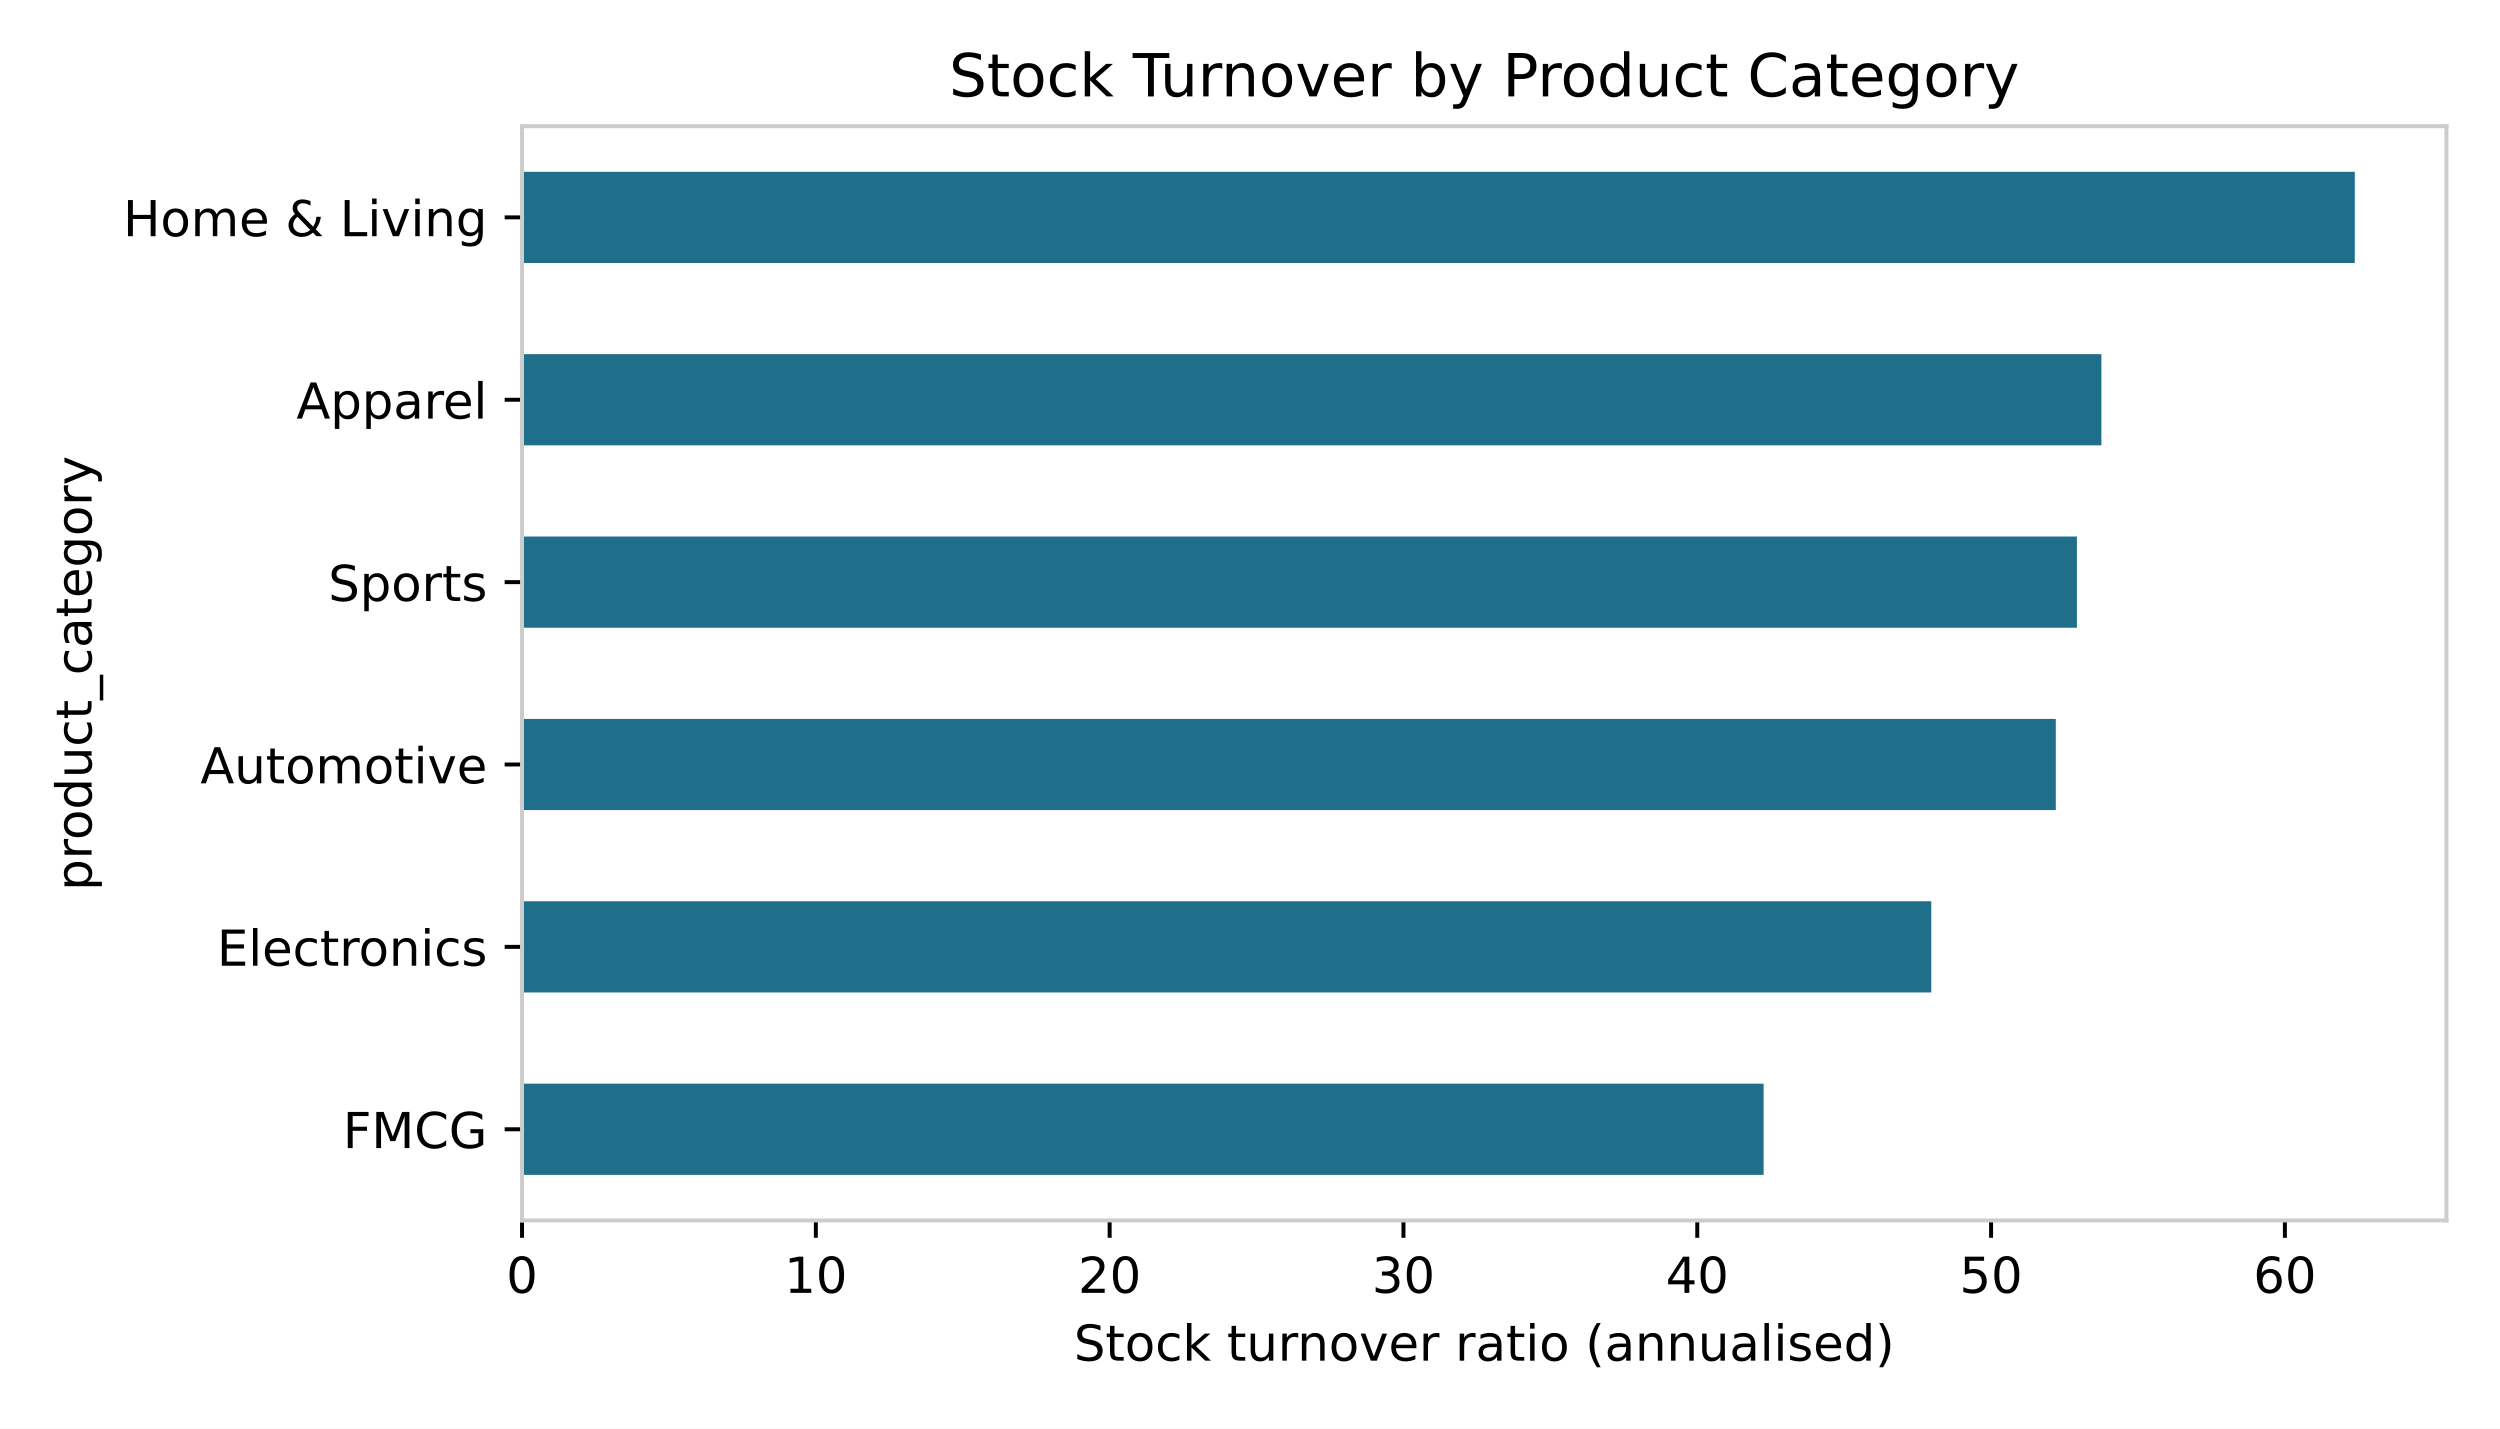
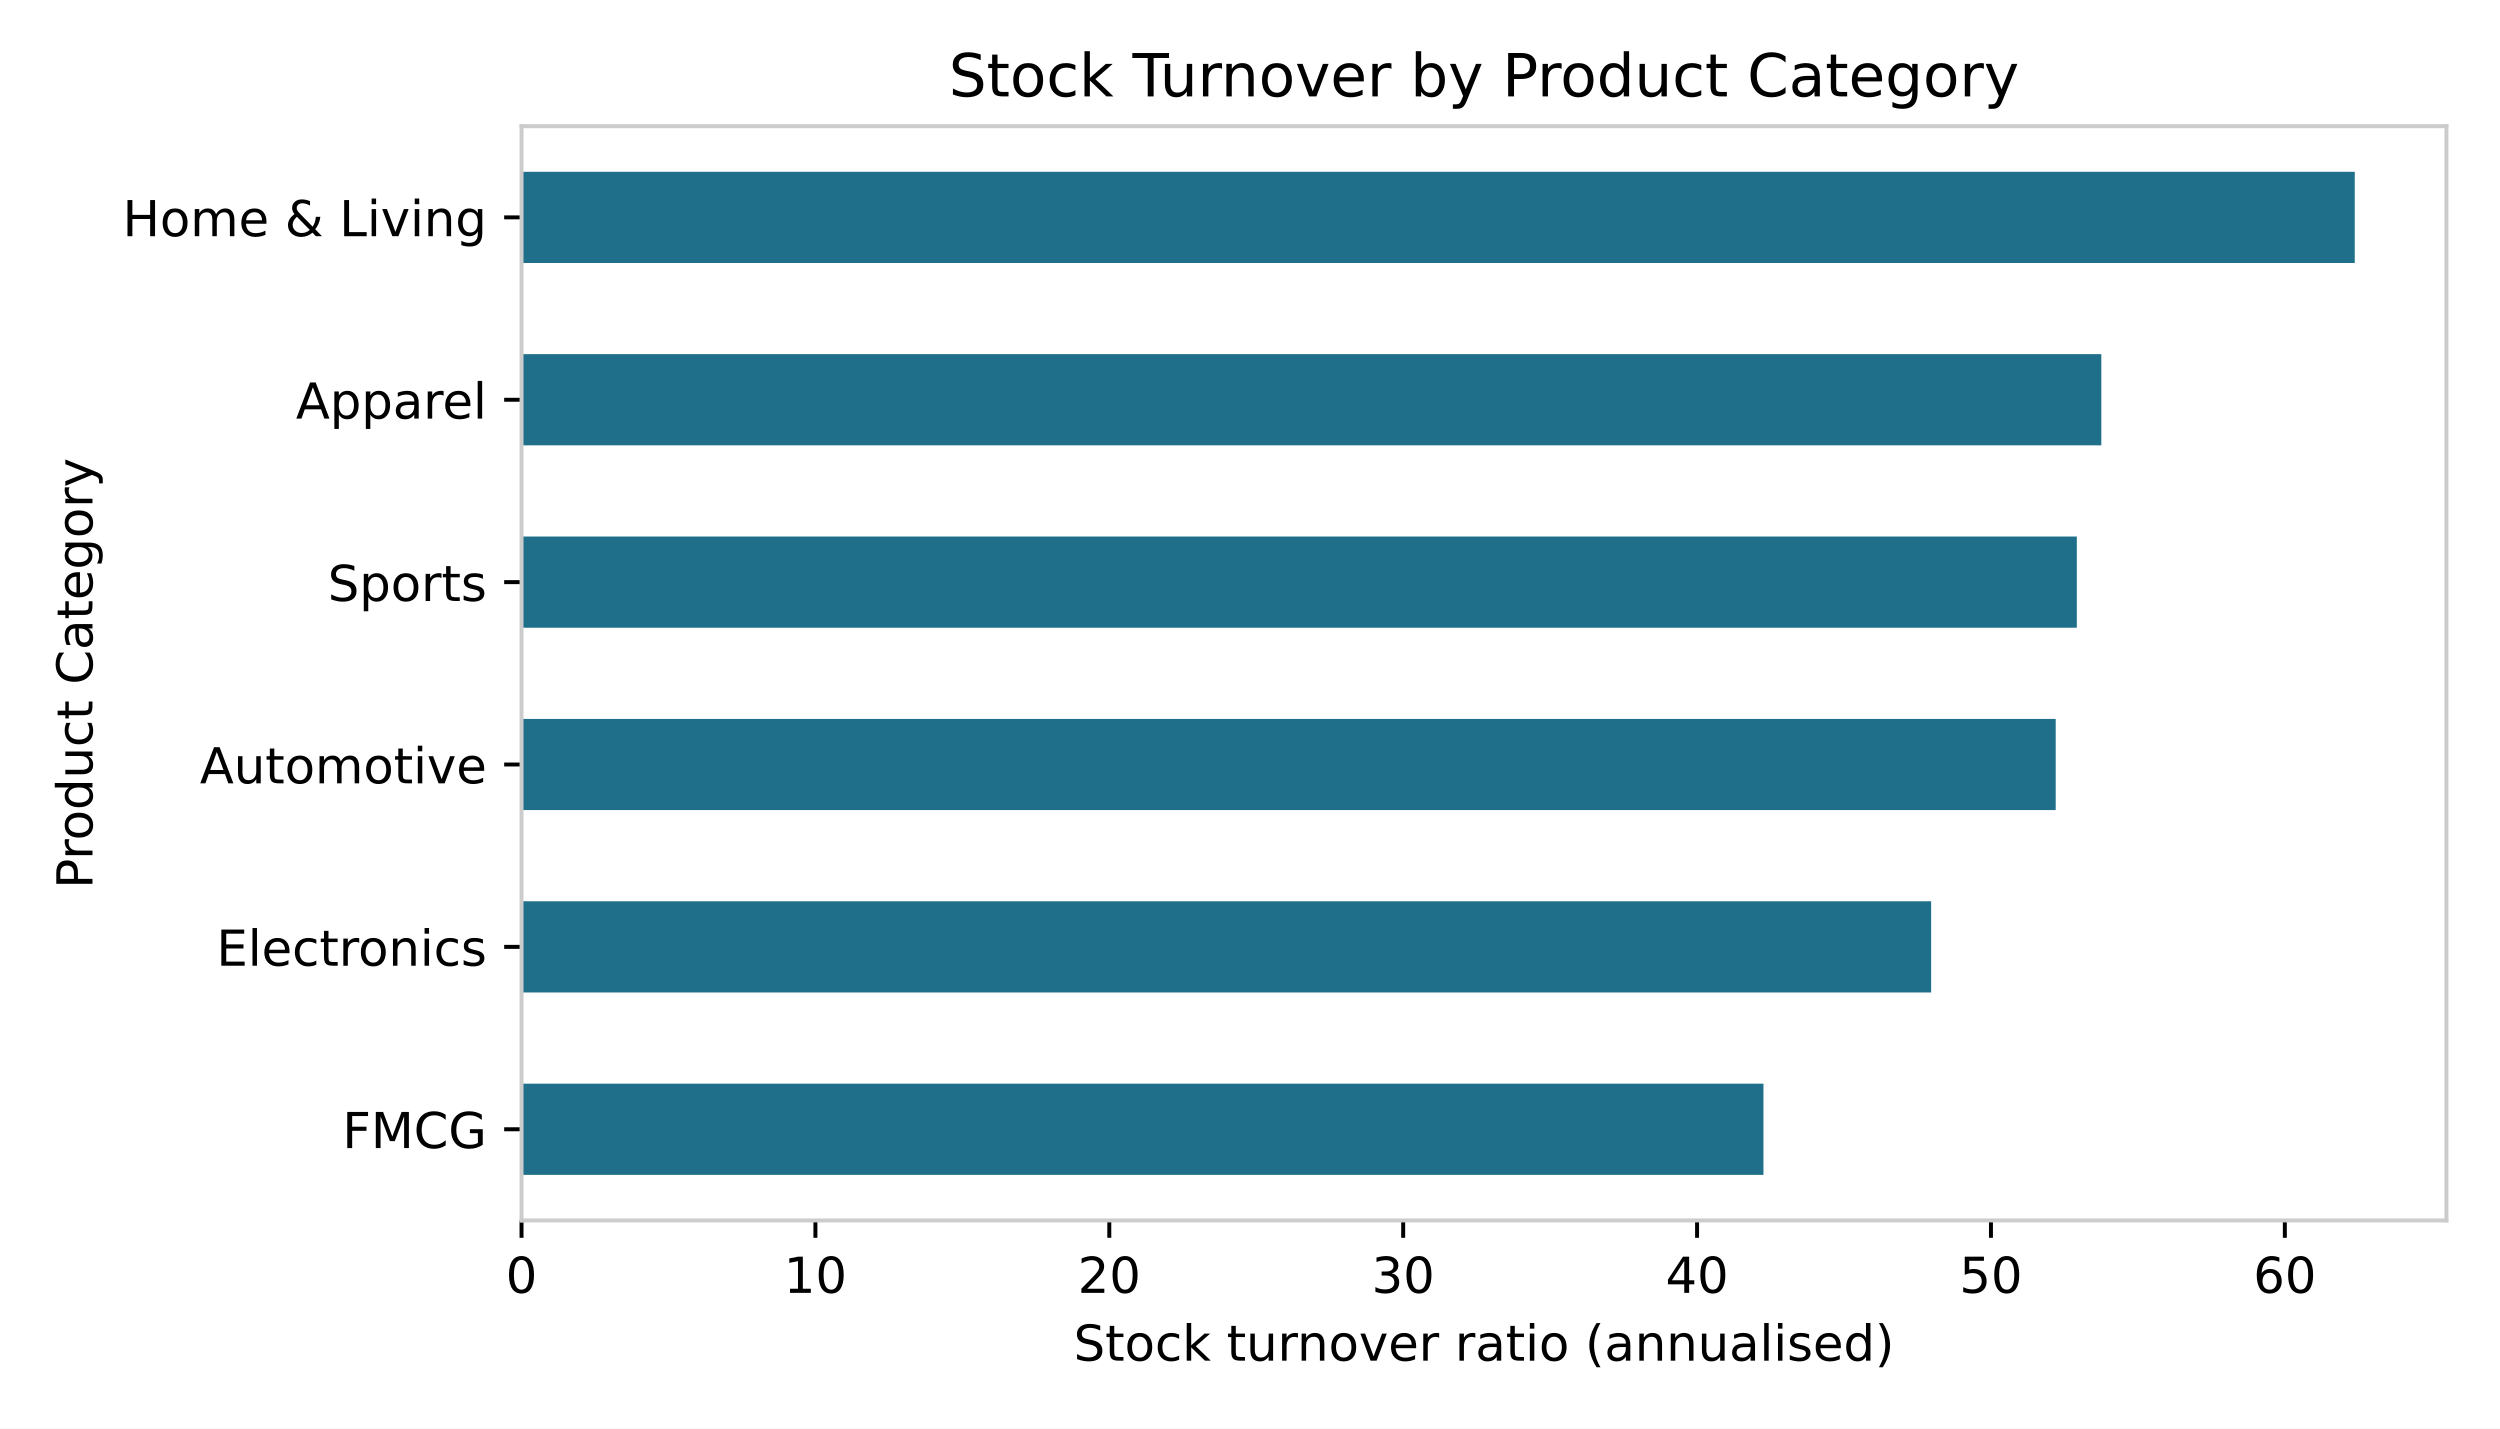
<svg xmlns="http://www.w3.org/2000/svg" xmlns:xlink="http://www.w3.org/1999/xlink" width="504pt" height="288pt" viewBox="0 0 504 288" version="1.1">
  <defs>
    <style type="text/css">*{stroke-linejoin: round; stroke-linecap: butt}</style>
  </defs>
  <g id="figure_1">
    <g id="patch_1">
      <path d="M 0 288  L 504 288  L 504 0  L 0 0  z " style="fill: #ffffff" />
    </g>
    <g id="axes_1">
      <g id="patch_2">
-         <path d="M 105.241 246.04  L 493.2 246.04  L 493.2 25.44  L 105.241 25.44  z " style="fill: #ffffff" />
+         <path d="M 105.14 246.04  L 493.2 246.04  L 493.2 25.44  L 105.14 25.44  z " style="fill: #ffffff" />
      </g>
      <g id="patch_3">
-         <path d="M 105.241 236.848  L 355.547 236.848  L 355.547 218.465  L 105.241 218.465  z " clip-path="url(#p41f40c480b)" style="fill: #1f6f8b" />
+         <path d="M 105.14 236.848  L 355.511 236.848  L 355.511 218.465  L 105.14 218.465  z " clip-path="url(#p58125b55fd)" style="fill: #1f6f8b" />
      </g>
      <g id="patch_4">
-         <path d="M 105.241 200.082  L 389.343 200.082  L 389.343 181.698  L 105.241 181.698  z " clip-path="url(#p41f40c480b)" style="fill: #1f6f8b" />
+         <path d="M 105.14 200.082  L 389.316 200.082  L 389.316 181.698  L 105.14 181.698  z " clip-path="url(#p58125b55fd)" style="fill: #1f6f8b" />
      </g>
      <g id="patch_5">
-         <path d="M 105.241 163.315  L 414.45 163.315  L 414.45 144.932  L 105.241 144.932  z " clip-path="url(#p41f40c480b)" style="fill: #1f6f8b" />
+         <path d="M 105.14 163.315  L 414.429 163.315  L 414.429 144.932  L 105.14 144.932  z " clip-path="url(#p58125b55fd)" style="fill: #1f6f8b" />
      </g>
      <g id="patch_6">
-         <path d="M 105.241 126.548  L 418.708 126.548  L 418.708 108.165  L 105.241 108.165  z " clip-path="url(#p41f40c480b)" style="fill: #1f6f8b" />
+         <path d="M 105.14 126.548  L 418.689 126.548  L 418.689 108.165  L 105.14 108.165  z " clip-path="url(#p58125b55fd)" style="fill: #1f6f8b" />
      </g>
      <g id="patch_7">
-         <path d="M 105.241 89.782  L 423.643 89.782  L 423.643 71.398  L 105.241 71.398  z " clip-path="url(#p41f40c480b)" style="fill: #1f6f8b" />
+         <path d="M 105.14 89.782  L 423.625 89.782  L 423.625 71.398  L 105.14 71.398  z " clip-path="url(#p58125b55fd)" style="fill: #1f6f8b" />
      </g>
      <g id="patch_8">
-         <path d="M 105.241 53.015  L 474.726 53.015  L 474.726 34.632  L 105.241 34.632  z " clip-path="url(#p41f40c480b)" style="fill: #1f6f8b" />
+         <path d="M 105.14 53.015  L 474.721 53.015  L 474.721 34.632  L 105.14 34.632  z " clip-path="url(#p58125b55fd)" style="fill: #1f6f8b" />
      </g>
      <g id="matplotlib.axis_1">
        <g id="xtick_1">
          <g id="line2d_1">
            <defs>
-               <path id="m02e7663ef9" d="M 0 0  L 0 3.5  " style="stroke: #000000; stroke-width: 0.8" />
+               <path id="m9048c358a1" d="M 0 0  L 0 3.5  " style="stroke: #000000; stroke-width: 0.8" />
            </defs>
            <g>
-               <use xlink:href="#m02e7663ef9" x="105.241" y="246.04" style="stroke: #000000; stroke-width: 0.8" />
+               <use xlink:href="#m9048c358a1" x="105.14" y="246.04" style="stroke: #000000; stroke-width: 0.8" />
            </g>
          </g>
          <g id="text_1">
-             <g transform="translate(102.06 260.6384) scale(0.1 -0.1)">
+             <g transform="translate(101.9587 260.6384) scale(0.1 -0.1)">
              <defs>
                <path id="DejaVuSans-30" d="M 2034 4250  Q 1547 4250 1301 3770  Q 1056 3291 1056 2328  Q 1056 1369 1301 889  Q 1547 409 2034 409  Q 2525 409 2770 889  Q 3016 1369 3016 2328  Q 3016 3291 2770 3770  Q 2525 4250 2034 4250  z M 2034 4750  Q 2819 4750 3233 4129  Q 3647 3509 3647 2328  Q 3647 1150 3233 529  Q 2819 -91 2034 -91  Q 1250 -91 836 529  Q 422 1150 422 2328  Q 422 3509 836 4129  Q 1250 4750 2034 4750  z " transform="scale(0.015625)" />
              </defs>
              <use xlink:href="#DejaVuSans-30" />
            </g>
          </g>
        </g>
        <g id="xtick_2">
          <g id="line2d_2">
            <g>
-               <use xlink:href="#m02e7663ef9" x="164.473" y="246.04" style="stroke: #000000; stroke-width: 0.8" />
+               <use xlink:href="#m9048c358a1" x="164.387" y="246.04" style="stroke: #000000; stroke-width: 0.8" />
            </g>
          </g>
          <g id="text_2">
-             <g transform="translate(158.1105 260.6384) scale(0.1 -0.1)">
+             <g transform="translate(158.0247 260.6384) scale(0.1 -0.1)">
              <defs>
                <path id="DejaVuSans-31" d="M 794 531  L 1825 531  L 1825 4091  L 703 3866  L 703 4441  L 1819 4666  L 2450 4666  L 2450 531  L 3481 531  L 3481 0  L 794 0  L 794 531  z " transform="scale(0.015625)" />
              </defs>
              <use xlink:href="#DejaVuSans-31" />
              <use xlink:href="#DejaVuSans-30" x="63.623" />
            </g>
          </g>
        </g>
        <g id="xtick_3">
          <g id="line2d_3">
            <g>
-               <use xlink:href="#m02e7663ef9" x="223.705" y="246.04" style="stroke: #000000; stroke-width: 0.8" />
+               <use xlink:href="#m9048c358a1" x="223.634" y="246.04" style="stroke: #000000; stroke-width: 0.8" />
            </g>
          </g>
          <g id="text_3">
-             <g transform="translate(217.3423 260.6384) scale(0.1 -0.1)">
+             <g transform="translate(217.2719 260.6384) scale(0.1 -0.1)">
              <defs>
                <path id="DejaVuSans-32" d="M 1228 531  L 3431 531  L 3431 0  L 469 0  L 469 531  Q 828 903 1448 1529  Q 2069 2156 2228 2338  Q 2531 2678 2651 2914  Q 2772 3150 2772 3378  Q 2772 3750 2511 3984  Q 2250 4219 1831 4219  Q 1534 4219 1204 4116  Q 875 4013 500 3803  L 500 4441  Q 881 4594 1212 4672  Q 1544 4750 1819 4750  Q 2544 4750 2975 4387  Q 3406 4025 3406 3419  Q 3406 3131 3298 2873  Q 3191 2616 2906 2266  Q 2828 2175 2409 1742  Q 1991 1309 1228 531  z " transform="scale(0.015625)" />
              </defs>
              <use xlink:href="#DejaVuSans-32" />
              <use xlink:href="#DejaVuSans-30" x="63.623" />
            </g>
          </g>
        </g>
        <g id="xtick_4">
          <g id="line2d_4">
            <g>
-               <use xlink:href="#m02e7663ef9" x="282.937" y="246.04" style="stroke: #000000; stroke-width: 0.8" />
+               <use xlink:href="#m9048c358a1" x="282.882" y="246.04" style="stroke: #000000; stroke-width: 0.8" />
            </g>
          </g>
          <g id="text_4">
-             <g transform="translate(276.574 260.6384) scale(0.1 -0.1)">
+             <g transform="translate(276.5192 260.6384) scale(0.1 -0.1)">
              <defs>
                <path id="DejaVuSans-33" d="M 2597 2516  Q 3050 2419 3304 2112  Q 3559 1806 3559 1356  Q 3559 666 3084 287  Q 2609 -91 1734 -91  Q 1441 -91 1130 -33  Q 819 25 488 141  L 488 750  Q 750 597 1062 519  Q 1375 441 1716 441  Q 2309 441 2620 675  Q 2931 909 2931 1356  Q 2931 1769 2642 2001  Q 2353 2234 1838 2234  L 1294 2234  L 1294 2753  L 1863 2753  Q 2328 2753 2575 2939  Q 2822 3125 2822 3475  Q 2822 3834 2567 4026  Q 2313 4219 1838 4219  Q 1578 4219 1281 4162  Q 984 4106 628 3988  L 628 4550  Q 988 4650 1302 4700  Q 1616 4750 1894 4750  Q 2613 4750 3031 4423  Q 3450 4097 3450 3541  Q 3450 3153 3228 2886  Q 3006 2619 2597 2516  z " transform="scale(0.015625)" />
              </defs>
              <use xlink:href="#DejaVuSans-33" />
              <use xlink:href="#DejaVuSans-30" x="63.623" />
            </g>
          </g>
        </g>
        <g id="xtick_5">
          <g id="line2d_5">
            <g>
-               <use xlink:href="#m02e7663ef9" x="342.168" y="246.04" style="stroke: #000000; stroke-width: 0.8" />
+               <use xlink:href="#m9048c358a1" x="342.129" y="246.04" style="stroke: #000000; stroke-width: 0.8" />
            </g>
          </g>
          <g id="text_5">
-             <g transform="translate(335.8058 260.6384) scale(0.1 -0.1)">
+             <g transform="translate(335.7664 260.6384) scale(0.1 -0.1)">
              <defs>
                <path id="DejaVuSans-34" d="M 2419 4116  L 825 1625  L 2419 1625  L 2419 4116  z M 2253 4666  L 3047 4666  L 3047 1625  L 3713 1625  L 3713 1100  L 3047 1100  L 3047 0  L 2419 0  L 2419 1100  L 313 1100  L 313 1709  L 2253 4666  z " transform="scale(0.015625)" />
              </defs>
              <use xlink:href="#DejaVuSans-34" />
              <use xlink:href="#DejaVuSans-30" x="63.623" />
            </g>
          </g>
        </g>
        <g id="xtick_6">
          <g id="line2d_6">
            <g>
-               <use xlink:href="#m02e7663ef9" x="401.4" y="246.04" style="stroke: #000000; stroke-width: 0.8" />
+               <use xlink:href="#m9048c358a1" x="401.376" y="246.04" style="stroke: #000000; stroke-width: 0.8" />
            </g>
          </g>
          <g id="text_6">
-             <g transform="translate(395.0375 260.6384) scale(0.1 -0.1)">
+             <g transform="translate(395.0136 260.6384) scale(0.1 -0.1)">
              <defs>
                <path id="DejaVuSans-35" d="M 691 4666  L 3169 4666  L 3169 4134  L 1269 4134  L 1269 2991  Q 1406 3038 1543 3061  Q 1681 3084 1819 3084  Q 2600 3084 3056 2656  Q 3513 2228 3513 1497  Q 3513 744 3044 326  Q 2575 -91 1722 -91  Q 1428 -91 1123 -41  Q 819 9 494 109  L 494 744  Q 775 591 1075 516  Q 1375 441 1709 441  Q 2250 441 2565 725  Q 2881 1009 2881 1497  Q 2881 1984 2565 2268  Q 2250 2553 1709 2553  Q 1456 2553 1204 2497  Q 953 2441 691 2322  L 691 4666  z " transform="scale(0.015625)" />
              </defs>
              <use xlink:href="#DejaVuSans-35" />
              <use xlink:href="#DejaVuSans-30" x="63.623" />
            </g>
          </g>
        </g>
        <g id="xtick_7">
          <g id="line2d_7">
            <g>
-               <use xlink:href="#m02e7663ef9" x="460.632" y="246.04" style="stroke: #000000; stroke-width: 0.8" />
+               <use xlink:href="#m9048c358a1" x="460.623" y="246.04" style="stroke: #000000; stroke-width: 0.8" />
            </g>
          </g>
          <g id="text_7">
-             <g transform="translate(454.2693 260.6384) scale(0.1 -0.1)">
+             <g transform="translate(454.2608 260.6384) scale(0.1 -0.1)">
              <defs>
                <path id="DejaVuSans-36" d="M 2113 2584  Q 1688 2584 1439 2293  Q 1191 2003 1191 1497  Q 1191 994 1439 701  Q 1688 409 2113 409  Q 2538 409 2786 701  Q 3034 994 3034 1497  Q 3034 2003 2786 2293  Q 2538 2584 2113 2584  z M 3366 4563  L 3366 3988  Q 3128 4100 2886 4159  Q 2644 4219 2406 4219  Q 1781 4219 1451 3797  Q 1122 3375 1075 2522  Q 1259 2794 1537 2939  Q 1816 3084 2150 3084  Q 2853 3084 3261 2657  Q 3669 2231 3669 1497  Q 3669 778 3244 343  Q 2819 -91 2113 -91  Q 1303 -91 875 529  Q 447 1150 447 2328  Q 447 3434 972 4092  Q 1497 4750 2381 4750  Q 2619 4750 2861 4703  Q 3103 4656 3366 4563  z " transform="scale(0.015625)" />
              </defs>
              <use xlink:href="#DejaVuSans-36" />
              <use xlink:href="#DejaVuSans-30" x="63.623" />
            </g>
          </g>
        </g>
        <g id="text_8">
-           <g transform="translate(216.5011 274.3166) scale(0.1 -0.1)">
+           <g transform="translate(216.4505 274.3166) scale(0.1 -0.1)">
            <defs>
              <path id="DejaVuSans-53" d="M 3425 4513  L 3425 3897  Q 3066 4069 2747 4153  Q 2428 4238 2131 4238  Q 1616 4238 1336 4038  Q 1056 3838 1056 3469  Q 1056 3159 1242 3001  Q 1428 2844 1947 2747  L 2328 2669  Q 3034 2534 3370 2195  Q 3706 1856 3706 1288  Q 3706 609 3251 259  Q 2797 -91 1919 -91  Q 1588 -91 1214 -16  Q 841 59 441 206  L 441 856  Q 825 641 1194 531  Q 1563 422 1919 422  Q 2459 422 2753 634  Q 3047 847 3047 1241  Q 3047 1584 2836 1778  Q 2625 1972 2144 2069  L 1759 2144  Q 1053 2284 737 2584  Q 422 2884 422 3419  Q 422 4038 858 4394  Q 1294 4750 2059 4750  Q 2388 4750 2728 4690  Q 3069 4631 3425 4513  z " transform="scale(0.015625)" />
              <path id="DejaVuSans-74" d="M 1172 4494  L 1172 3500  L 2356 3500  L 2356 3053  L 1172 3053  L 1172 1153  Q 1172 725 1289 603  Q 1406 481 1766 481  L 2356 481  L 2356 0  L 1766 0  Q 1100 0 847 248  Q 594 497 594 1153  L 594 3053  L 172 3053  L 172 3500  L 594 3500  L 594 4494  L 1172 4494  z " transform="scale(0.015625)" />
              <path id="DejaVuSans-6f" d="M 1959 3097  Q 1497 3097 1228 2736  Q 959 2375 959 1747  Q 959 1119 1226 758  Q 1494 397 1959 397  Q 2419 397 2687 759  Q 2956 1122 2956 1747  Q 2956 2369 2687 2733  Q 2419 3097 1959 3097  z M 1959 3584  Q 2709 3584 3137 3096  Q 3566 2609 3566 1747  Q 3566 888 3137 398  Q 2709 -91 1959 -91  Q 1206 -91 779 398  Q 353 888 353 1747  Q 353 2609 779 3096  Q 1206 3584 1959 3584  z " transform="scale(0.015625)" />
              <path id="DejaVuSans-63" d="M 3122 3366  L 3122 2828  Q 2878 2963 2633 3030  Q 2388 3097 2138 3097  Q 1578 3097 1268 2742  Q 959 2388 959 1747  Q 959 1106 1268 751  Q 1578 397 2138 397  Q 2388 397 2633 464  Q 2878 531 3122 666  L 3122 134  Q 2881 22 2623 -34  Q 2366 -91 2075 -91  Q 1284 -91 818 406  Q 353 903 353 1747  Q 353 2603 823 3093  Q 1294 3584 2113 3584  Q 2378 3584 2631 3529  Q 2884 3475 3122 3366  z " transform="scale(0.015625)" />
              <path id="DejaVuSans-6b" d="M 581 4863  L 1159 4863  L 1159 1991  L 2875 3500  L 3609 3500  L 1753 1863  L 3688 0  L 2938 0  L 1159 1709  L 1159 0  L 581 0  L 581 4863  z " transform="scale(0.015625)" />
              <path id="DejaVuSans-20" transform="scale(0.015625)" />
              <path id="DejaVuSans-75" d="M 544 1381  L 544 3500  L 1119 3500  L 1119 1403  Q 1119 906 1312 657  Q 1506 409 1894 409  Q 2359 409 2629 706  Q 2900 1003 2900 1516  L 2900 3500  L 3475 3500  L 3475 0  L 2900 0  L 2900 538  Q 2691 219 2414 64  Q 2138 -91 1772 -91  Q 1169 -91 856 284  Q 544 659 544 1381  z M 1991 3584  L 1991 3584  z " transform="scale(0.015625)" />
              <path id="DejaVuSans-72" d="M 2631 2963  Q 2534 3019 2420 3045  Q 2306 3072 2169 3072  Q 1681 3072 1420 2755  Q 1159 2438 1159 1844  L 1159 0  L 581 0  L 581 3500  L 1159 3500  L 1159 2956  Q 1341 3275 1631 3429  Q 1922 3584 2338 3584  Q 2397 3584 2469 3576  Q 2541 3569 2628 3553  L 2631 2963  z " transform="scale(0.015625)" />
              <path id="DejaVuSans-6e" d="M 3513 2113  L 3513 0  L 2938 0  L 2938 2094  Q 2938 2591 2744 2837  Q 2550 3084 2163 3084  Q 1697 3084 1428 2787  Q 1159 2491 1159 1978  L 1159 0  L 581 0  L 581 3500  L 1159 3500  L 1159 2956  Q 1366 3272 1645 3428  Q 1925 3584 2291 3584  Q 2894 3584 3203 3211  Q 3513 2838 3513 2113  z " transform="scale(0.015625)" />
              <path id="DejaVuSans-76" d="M 191 3500  L 800 3500  L 1894 563  L 2988 3500  L 3597 3500  L 2284 0  L 1503 0  L 191 3500  z " transform="scale(0.015625)" />
              <path id="DejaVuSans-65" d="M 3597 1894  L 3597 1613  L 953 1613  Q 991 1019 1311 708  Q 1631 397 2203 397  Q 2534 397 2845 478  Q 3156 559 3463 722  L 3463 178  Q 3153 47 2828 -22  Q 2503 -91 2169 -91  Q 1331 -91 842 396  Q 353 884 353 1716  Q 353 2575 817 3079  Q 1281 3584 2069 3584  Q 2775 3584 3186 3129  Q 3597 2675 3597 1894  z M 3022 2063  Q 3016 2534 2758 2815  Q 2500 3097 2075 3097  Q 1594 3097 1305 2825  Q 1016 2553 972 2059  L 3022 2063  z " transform="scale(0.015625)" />
              <path id="DejaVuSans-61" d="M 2194 1759  Q 1497 1759 1228 1600  Q 959 1441 959 1056  Q 959 750 1161 570  Q 1363 391 1709 391  Q 2188 391 2477 730  Q 2766 1069 2766 1631  L 2766 1759  L 2194 1759  z M 3341 1997  L 3341 0  L 2766 0  L 2766 531  Q 2569 213 2275 61  Q 1981 -91 1556 -91  Q 1019 -91 701 211  Q 384 513 384 1019  Q 384 1609 779 1909  Q 1175 2209 1959 2209  L 2766 2209  L 2766 2266  Q 2766 2663 2505 2880  Q 2244 3097 1772 3097  Q 1472 3097 1187 3025  Q 903 2953 641 2809  L 641 3341  Q 956 3463 1253 3523  Q 1550 3584 1831 3584  Q 2591 3584 2966 3190  Q 3341 2797 3341 1997  z " transform="scale(0.015625)" />
              <path id="DejaVuSans-69" d="M 603 3500  L 1178 3500  L 1178 0  L 603 0  L 603 3500  z M 603 4863  L 1178 4863  L 1178 4134  L 603 4134  L 603 4863  z " transform="scale(0.015625)" />
              <path id="DejaVuSans-28" d="M 1984 4856  Q 1566 4138 1362 3434  Q 1159 2731 1159 2009  Q 1159 1288 1364 580  Q 1569 -128 1984 -844  L 1484 -844  Q 1016 -109 783 600  Q 550 1309 550 2009  Q 550 2706 781 3412  Q 1013 4119 1484 4856  L 1984 4856  z " transform="scale(0.015625)" />
              <path id="DejaVuSans-6c" d="M 603 4863  L 1178 4863  L 1178 0  L 603 0  L 603 4863  z " transform="scale(0.015625)" />
              <path id="DejaVuSans-73" d="M 2834 3397  L 2834 2853  Q 2591 2978 2328 3040  Q 2066 3103 1784 3103  Q 1356 3103 1142 2972  Q 928 2841 928 2578  Q 928 2378 1081 2264  Q 1234 2150 1697 2047  L 1894 2003  Q 2506 1872 2764 1633  Q 3022 1394 3022 966  Q 3022 478 2636 193  Q 2250 -91 1575 -91  Q 1294 -91 989 -36  Q 684 19 347 128  L 347 722  Q 666 556 975 473  Q 1284 391 1588 391  Q 1994 391 2212 530  Q 2431 669 2431 922  Q 2431 1156 2273 1281  Q 2116 1406 1581 1522  L 1381 1569  Q 847 1681 609 1914  Q 372 2147 372 2553  Q 372 3047 722 3315  Q 1072 3584 1716 3584  Q 2034 3584 2315 3537  Q 2597 3491 2834 3397  z " transform="scale(0.015625)" />
              <path id="DejaVuSans-64" d="M 2906 2969  L 2906 4863  L 3481 4863  L 3481 0  L 2906 0  L 2906 525  Q 2725 213 2448 61  Q 2172 -91 1784 -91  Q 1150 -91 751 415  Q 353 922 353 1747  Q 353 2572 751 3078  Q 1150 3584 1784 3584  Q 2172 3584 2448 3432  Q 2725 3281 2906 2969  z M 947 1747  Q 947 1113 1208 752  Q 1469 391 1925 391  Q 2381 391 2643 752  Q 2906 1113 2906 1747  Q 2906 2381 2643 2742  Q 2381 3103 1925 3103  Q 1469 3103 1208 2742  Q 947 2381 947 1747  z " transform="scale(0.015625)" />
              <path id="DejaVuSans-29" d="M 513 4856  L 1013 4856  Q 1481 4119 1714 3412  Q 1947 2706 1947 2009  Q 1947 1309 1714 600  Q 1481 -109 1013 -844  L 513 -844  Q 928 -128 1133 580  Q 1338 1288 1338 2009  Q 1338 2731 1133 3434  Q 928 4138 513 4856  z " transform="scale(0.015625)" />
            </defs>
            <use xlink:href="#DejaVuSans-53" />
            <use xlink:href="#DejaVuSans-74" x="63.477" />
            <use xlink:href="#DejaVuSans-6f" x="102.686" />
            <use xlink:href="#DejaVuSans-63" x="163.867" />
            <use xlink:href="#DejaVuSans-6b" x="218.848" />
            <use xlink:href="#DejaVuSans-20" x="276.758" />
            <use xlink:href="#DejaVuSans-74" x="308.545" />
            <use xlink:href="#DejaVuSans-75" x="347.754" />
            <use xlink:href="#DejaVuSans-72" x="411.133" />
            <use xlink:href="#DejaVuSans-6e" x="450.496" />
            <use xlink:href="#DejaVuSans-6f" x="513.875" />
            <use xlink:href="#DejaVuSans-76" x="575.057" />
            <use xlink:href="#DejaVuSans-65" x="634.236" />
            <use xlink:href="#DejaVuSans-72" x="695.76" />
            <use xlink:href="#DejaVuSans-20" x="736.873" />
            <use xlink:href="#DejaVuSans-72" x="768.66" />
            <use xlink:href="#DejaVuSans-61" x="809.773" />
            <use xlink:href="#DejaVuSans-74" x="871.053" />
            <use xlink:href="#DejaVuSans-69" x="910.262" />
            <use xlink:href="#DejaVuSans-6f" x="938.045" />
            <use xlink:href="#DejaVuSans-20" x="999.227" />
            <use xlink:href="#DejaVuSans-28" x="1031.014" />
            <use xlink:href="#DejaVuSans-61" x="1070.027" />
            <use xlink:href="#DejaVuSans-6e" x="1131.307" />
            <use xlink:href="#DejaVuSans-6e" x="1194.686" />
            <use xlink:href="#DejaVuSans-75" x="1258.064" />
            <use xlink:href="#DejaVuSans-61" x="1321.443" />
            <use xlink:href="#DejaVuSans-6c" x="1382.723" />
            <use xlink:href="#DejaVuSans-69" x="1410.506" />
            <use xlink:href="#DejaVuSans-73" x="1438.289" />
            <use xlink:href="#DejaVuSans-65" x="1490.389" />
            <use xlink:href="#DejaVuSans-64" x="1551.912" />
            <use xlink:href="#DejaVuSans-29" x="1615.389" />
          </g>
        </g>
      </g>
      <g id="matplotlib.axis_2">
        <g id="ytick_1">
          <g id="line2d_8">
            <defs>
-               <path id="m463c998698" d="M 0 0  L -3.5 0  " style="stroke: #000000; stroke-width: 0.8" />
+               <path id="m3ba97d6c6c" d="M 0 0  L -3.5 0  " style="stroke: #000000; stroke-width: 0.8" />
            </defs>
            <g>
-               <use xlink:href="#m463c998698" x="105.241" y="227.657" style="stroke: #000000; stroke-width: 0.8" />
+               <use xlink:href="#m3ba97d6c6c" x="105.14" y="227.657" style="stroke: #000000; stroke-width: 0.8" />
            </g>
          </g>
          <g id="text_9">
-             <g transform="translate(69.13031 231.4559) scale(0.1 -0.1)">
+             <g transform="translate(69.02906 231.4559) scale(0.1 -0.1)">
              <defs>
                <path id="DejaVuSans-46" d="M 628 4666  L 3309 4666  L 3309 4134  L 1259 4134  L 1259 2759  L 3109 2759  L 3109 2228  L 1259 2228  L 1259 0  L 628 0  L 628 4666  z " transform="scale(0.015625)" />
                <path id="DejaVuSans-4d" d="M 628 4666  L 1569 4666  L 2759 1491  L 3956 4666  L 4897 4666  L 4897 0  L 4281 0  L 4281 4097  L 3078 897  L 2444 897  L 1241 4097  L 1241 0  L 628 0  L 628 4666  z " transform="scale(0.015625)" />
                <path id="DejaVuSans-43" d="M 4122 4306  L 4122 3641  Q 3803 3938 3442 4084  Q 3081 4231 2675 4231  Q 1875 4231 1450 3742  Q 1025 3253 1025 2328  Q 1025 1406 1450 917  Q 1875 428 2675 428  Q 3081 428 3442 575  Q 3803 722 4122 1019  L 4122 359  Q 3791 134 3420 21  Q 3050 -91 2638 -91  Q 1578 -91 968 557  Q 359 1206 359 2328  Q 359 3453 968 4101  Q 1578 4750 2638 4750  Q 3056 4750 3426 4639  Q 3797 4528 4122 4306  z " transform="scale(0.015625)" />
                <path id="DejaVuSans-47" d="M 3809 666  L 3809 1919  L 2778 1919  L 2778 2438  L 4434 2438  L 4434 434  Q 4069 175 3628 42  Q 3188 -91 2688 -91  Q 1594 -91 976 548  Q 359 1188 359 2328  Q 359 3472 976 4111  Q 1594 4750 2688 4750  Q 3144 4750 3555 4637  Q 3966 4525 4313 4306  L 4313 3634  Q 3963 3931 3569 4081  Q 3175 4231 2741 4231  Q 1884 4231 1454 3753  Q 1025 3275 1025 2328  Q 1025 1384 1454 906  Q 1884 428 2741 428  Q 3075 428 3337 486  Q 3600 544 3809 666  z " transform="scale(0.015625)" />
              </defs>
              <use xlink:href="#DejaVuSans-46" />
              <use xlink:href="#DejaVuSans-4d" x="57.52" />
              <use xlink:href="#DejaVuSans-43" x="143.799" />
              <use xlink:href="#DejaVuSans-47" x="213.623" />
            </g>
          </g>
        </g>
        <g id="ytick_2">
          <g id="line2d_9">
            <g>
-               <use xlink:href="#m463c998698" x="105.241" y="190.89" style="stroke: #000000; stroke-width: 0.8" />
+               <use xlink:href="#m3ba97d6c6c" x="105.14" y="190.89" style="stroke: #000000; stroke-width: 0.8" />
            </g>
          </g>
          <g id="text_10">
-             <g transform="translate(43.74437 194.6892) scale(0.1 -0.1)">
+             <g transform="translate(43.64312 194.6892) scale(0.1 -0.1)">
              <defs>
                <path id="DejaVuSans-45" d="M 628 4666  L 3578 4666  L 3578 4134  L 1259 4134  L 1259 2753  L 3481 2753  L 3481 2222  L 1259 2222  L 1259 531  L 3634 531  L 3634 0  L 628 0  L 628 4666  z " transform="scale(0.015625)" />
              </defs>
              <use xlink:href="#DejaVuSans-45" />
              <use xlink:href="#DejaVuSans-6c" x="63.184" />
              <use xlink:href="#DejaVuSans-65" x="90.967" />
              <use xlink:href="#DejaVuSans-63" x="152.49" />
              <use xlink:href="#DejaVuSans-74" x="207.471" />
              <use xlink:href="#DejaVuSans-72" x="246.68" />
              <use xlink:href="#DejaVuSans-6f" x="285.543" />
              <use xlink:href="#DejaVuSans-6e" x="346.725" />
              <use xlink:href="#DejaVuSans-69" x="410.104" />
              <use xlink:href="#DejaVuSans-63" x="437.887" />
              <use xlink:href="#DejaVuSans-73" x="492.867" />
            </g>
          </g>
        </g>
        <g id="ytick_3">
          <g id="line2d_10">
            <g>
-               <use xlink:href="#m463c998698" x="105.241" y="154.123" style="stroke: #000000; stroke-width: 0.8" />
+               <use xlink:href="#m3ba97d6c6c" x="105.14" y="154.123" style="stroke: #000000; stroke-width: 0.8" />
            </g>
          </g>
          <g id="text_11">
-             <g transform="translate(40.39437 157.9226) scale(0.1 -0.1)">
+             <g transform="translate(40.29313 157.9226) scale(0.1 -0.1)">
              <defs>
                <path id="DejaVuSans-41" d="M 2188 4044  L 1331 1722  L 3047 1722  L 2188 4044  z M 1831 4666  L 2547 4666  L 4325 0  L 3669 0  L 3244 1197  L 1141 1197  L 716 0  L 50 0  L 1831 4666  z " transform="scale(0.015625)" />
                <path id="DejaVuSans-6d" d="M 3328 2828  Q 3544 3216 3844 3400  Q 4144 3584 4550 3584  Q 5097 3584 5394 3201  Q 5691 2819 5691 2113  L 5691 0  L 5113 0  L 5113 2094  Q 5113 2597 4934 2840  Q 4756 3084 4391 3084  Q 3944 3084 3684 2787  Q 3425 2491 3425 1978  L 3425 0  L 2847 0  L 2847 2094  Q 2847 2600 2669 2842  Q 2491 3084 2119 3084  Q 1678 3084 1418 2786  Q 1159 2488 1159 1978  L 1159 0  L 581 0  L 581 3500  L 1159 3500  L 1159 2956  Q 1356 3278 1631 3431  Q 1906 3584 2284 3584  Q 2666 3584 2933 3390  Q 3200 3197 3328 2828  z " transform="scale(0.015625)" />
              </defs>
              <use xlink:href="#DejaVuSans-41" />
              <use xlink:href="#DejaVuSans-75" x="68.408" />
              <use xlink:href="#DejaVuSans-74" x="131.787" />
              <use xlink:href="#DejaVuSans-6f" x="170.996" />
              <use xlink:href="#DejaVuSans-6d" x="232.178" />
              <use xlink:href="#DejaVuSans-6f" x="329.59" />
              <use xlink:href="#DejaVuSans-74" x="390.771" />
              <use xlink:href="#DejaVuSans-69" x="429.98" />
              <use xlink:href="#DejaVuSans-76" x="457.764" />
              <use xlink:href="#DejaVuSans-65" x="516.943" />
            </g>
          </g>
        </g>
        <g id="ytick_4">
          <g id="line2d_11">
            <g>
-               <use xlink:href="#m463c998698" x="105.241" y="117.357" style="stroke: #000000; stroke-width: 0.8" />
+               <use xlink:href="#m3ba97d6c6c" x="105.14" y="117.357" style="stroke: #000000; stroke-width: 0.8" />
            </g>
          </g>
          <g id="text_12">
-             <g transform="translate(66.185 121.1559) scale(0.1 -0.1)">
+             <g transform="translate(66.08375 121.1559) scale(0.1 -0.1)">
              <defs>
                <path id="DejaVuSans-70" d="M 1159 525  L 1159 -1331  L 581 -1331  L 581 3500  L 1159 3500  L 1159 2969  Q 1341 3281 1617 3432  Q 1894 3584 2278 3584  Q 2916 3584 3314 3078  Q 3713 2572 3713 1747  Q 3713 922 3314 415  Q 2916 -91 2278 -91  Q 1894 -91 1617 61  Q 1341 213 1159 525  z M 3116 1747  Q 3116 2381 2855 2742  Q 2594 3103 2138 3103  Q 1681 3103 1420 2742  Q 1159 2381 1159 1747  Q 1159 1113 1420 752  Q 1681 391 2138 391  Q 2594 391 2855 752  Q 3116 1113 3116 1747  z " transform="scale(0.015625)" />
              </defs>
              <use xlink:href="#DejaVuSans-53" />
              <use xlink:href="#DejaVuSans-70" x="63.477" />
              <use xlink:href="#DejaVuSans-6f" x="126.953" />
              <use xlink:href="#DejaVuSans-72" x="188.135" />
              <use xlink:href="#DejaVuSans-74" x="229.248" />
              <use xlink:href="#DejaVuSans-73" x="268.457" />
            </g>
          </g>
        </g>
        <g id="ytick_5">
          <g id="line2d_12">
            <g>
-               <use xlink:href="#m463c998698" x="105.241" y="80.59" style="stroke: #000000; stroke-width: 0.8" />
+               <use xlink:href="#m3ba97d6c6c" x="105.14" y="80.59" style="stroke: #000000; stroke-width: 0.8" />
            </g>
          </g>
          <g id="text_13">
-             <g transform="translate(59.75844 84.38922) scale(0.1 -0.1)">
+             <g transform="translate(59.65719 84.38922) scale(0.1 -0.1)">
              <use xlink:href="#DejaVuSans-41" />
              <use xlink:href="#DejaVuSans-70" x="68.408" />
              <use xlink:href="#DejaVuSans-70" x="131.885" />
              <use xlink:href="#DejaVuSans-61" x="195.361" />
              <use xlink:href="#DejaVuSans-72" x="256.641" />
              <use xlink:href="#DejaVuSans-65" x="295.504" />
              <use xlink:href="#DejaVuSans-6c" x="357.027" />
            </g>
          </g>
        </g>
        <g id="ytick_6">
          <g id="line2d_13">
            <g>
-               <use xlink:href="#m463c998698" x="105.241" y="43.823" style="stroke: #000000; stroke-width: 0.8" />
+               <use xlink:href="#m3ba97d6c6c" x="105.14" y="43.823" style="stroke: #000000; stroke-width: 0.8" />
            </g>
          </g>
          <g id="text_14">
-             <g transform="translate(24.82094 47.62255) scale(0.1 -0.1)">
+             <g transform="translate(24.71969 47.62255) scale(0.1 -0.1)">
              <defs>
                <path id="DejaVuSans-48" d="M 628 4666  L 1259 4666  L 1259 2753  L 3553 2753  L 3553 4666  L 4184 4666  L 4184 0  L 3553 0  L 3553 2222  L 1259 2222  L 1259 0  L 628 0  L 628 4666  z " transform="scale(0.015625)" />
                <path id="DejaVuSans-26" d="M 1556 2509  Q 1272 2256 1139 2004  Q 1006 1753 1006 1478  Q 1006 1022 1337 719  Q 1669 416 2169 416  Q 2466 416 2725 514  Q 2984 613 3213 813  L 1556 2509  z M 1997 2859  L 3584 1234  Q 3769 1513 3872 1830  Q 3975 2147 3994 2503  L 4575 2503  Q 4538 2091 4375 1687  Q 4213 1284 3922 891  L 4794 0  L 4006 0  L 3559 459  Q 3234 181 2878 45  Q 2522 -91 2113 -91  Q 1359 -91 881 339  Q 403 769 403 1441  Q 403 1841 612 2192  Q 822 2544 1241 2853  Q 1091 3050 1012 3245  Q 934 3441 934 3628  Q 934 4134 1281 4442  Q 1628 4750 2203 4750  Q 2463 4750 2720 4694  Q 2978 4638 3244 4525  L 3244 3956  Q 2972 4103 2725 4179  Q 2478 4256 2266 4256  Q 1938 4256 1733 4082  Q 1528 3909 1528 3634  Q 1528 3475 1620 3314  Q 1713 3153 1997 2859  z " transform="scale(0.015625)" />
                <path id="DejaVuSans-4c" d="M 628 4666  L 1259 4666  L 1259 531  L 3531 531  L 3531 0  L 628 0  L 628 4666  z " transform="scale(0.015625)" />
                <path id="DejaVuSans-67" d="M 2906 1791  Q 2906 2416 2648 2759  Q 2391 3103 1925 3103  Q 1463 3103 1205 2759  Q 947 2416 947 1791  Q 947 1169 1205 825  Q 1463 481 1925 481  Q 2391 481 2648 825  Q 2906 1169 2906 1791  z M 3481 434  Q 3481 -459 3084 -895  Q 2688 -1331 1869 -1331  Q 1566 -1331 1297 -1286  Q 1028 -1241 775 -1147  L 775 -588  Q 1028 -725 1275 -790  Q 1522 -856 1778 -856  Q 2344 -856 2625 -561  Q 2906 -266 2906 331  L 2906 616  Q 2728 306 2450 153  Q 2172 0 1784 0  Q 1141 0 747 490  Q 353 981 353 1791  Q 353 2603 747 3093  Q 1141 3584 1784 3584  Q 2172 3584 2450 3431  Q 2728 3278 2906 2969  L 2906 3500  L 3481 3500  L 3481 434  z " transform="scale(0.015625)" />
              </defs>
              <use xlink:href="#DejaVuSans-48" />
              <use xlink:href="#DejaVuSans-6f" x="75.195" />
              <use xlink:href="#DejaVuSans-6d" x="136.377" />
              <use xlink:href="#DejaVuSans-65" x="233.789" />
              <use xlink:href="#DejaVuSans-20" x="295.312" />
              <use xlink:href="#DejaVuSans-26" x="327.1" />
              <use xlink:href="#DejaVuSans-20" x="405.078" />
              <use xlink:href="#DejaVuSans-4c" x="436.865" />
              <use xlink:href="#DejaVuSans-69" x="492.578" />
              <use xlink:href="#DejaVuSans-76" x="520.361" />
              <use xlink:href="#DejaVuSans-69" x="579.541" />
              <use xlink:href="#DejaVuSans-6e" x="607.324" />
              <use xlink:href="#DejaVuSans-67" x="670.703" />
            </g>
          </g>
        </g>
        <g id="text_15">
-           <g transform="translate(18.46313 179.5673) rotate(-90) scale(0.1 -0.1)">
+           <g transform="translate(18.64 179.1517) rotate(-90) scale(0.1 -0.1)">
            <defs>
-               <path id="DejaVuSans-5f" d="M 3263 -1063  L 3263 -1509  L -63 -1509  L -63 -1063  L 3263 -1063  z " transform="scale(0.015625)" />
+               <path id="DejaVuSans-50" d="M 1259 4147  L 1259 2394  L 2053 2394  Q 2494 2394 2734 2622  Q 2975 2850 2975 3272  Q 2975 3691 2734 3919  Q 2494 4147 2053 4147  L 1259 4147  z M 628 4666  L 2053 4666  Q 2838 4666 3239 4311  Q 3641 3956 3641 3272  Q 3641 2581 3239 2228  Q 2838 1875 2053 1875  L 1259 1875  L 1259 0  L 628 0  L 628 4666  z " transform="scale(0.015625)" />
              <path id="DejaVuSans-79" d="M 2059 -325  Q 1816 -950 1584 -1140  Q 1353 -1331 966 -1331  L 506 -1331  L 506 -850  L 844 -850  Q 1081 -850 1212 -737  Q 1344 -625 1503 -206  L 1606 56  L 191 3500  L 800 3500  L 1894 763  L 2988 3500  L 3597 3500  L 2059 -325  z " transform="scale(0.015625)" />
            </defs>
-             <use xlink:href="#DejaVuSans-70" />
-             <use xlink:href="#DejaVuSans-72" x="63.477" />
-             <use xlink:href="#DejaVuSans-6f" x="102.34" />
-             <use xlink:href="#DejaVuSans-64" x="163.521" />
-             <use xlink:href="#DejaVuSans-75" x="226.998" />
-             <use xlink:href="#DejaVuSans-63" x="290.377" />
-             <use xlink:href="#DejaVuSans-74" x="345.357" />
-             <use xlink:href="#DejaVuSans-5f" x="384.566" />
-             <use xlink:href="#DejaVuSans-63" x="434.566" />
-             <use xlink:href="#DejaVuSans-61" x="489.547" />
-             <use xlink:href="#DejaVuSans-74" x="550.826" />
-             <use xlink:href="#DejaVuSans-65" x="590.035" />
-             <use xlink:href="#DejaVuSans-67" x="651.559" />
-             <use xlink:href="#DejaVuSans-6f" x="715.035" />
-             <use xlink:href="#DejaVuSans-72" x="776.217" />
-             <use xlink:href="#DejaVuSans-79" x="817.33" />
+             <use xlink:href="#DejaVuSans-50" />
+             <use xlink:href="#DejaVuSans-72" x="58.553" />
+             <use xlink:href="#DejaVuSans-6f" x="97.416" />
+             <use xlink:href="#DejaVuSans-64" x="158.598" />
+             <use xlink:href="#DejaVuSans-75" x="222.074" />
+             <use xlink:href="#DejaVuSans-63" x="285.453" />
+             <use xlink:href="#DejaVuSans-74" x="340.434" />
+             <use xlink:href="#DejaVuSans-20" x="379.643" />
+             <use xlink:href="#DejaVuSans-43" x="411.43" />
+             <use xlink:href="#DejaVuSans-61" x="481.254" />
+             <use xlink:href="#DejaVuSans-74" x="542.533" />
+             <use xlink:href="#DejaVuSans-65" x="581.742" />
+             <use xlink:href="#DejaVuSans-67" x="643.266" />
+             <use xlink:href="#DejaVuSans-6f" x="706.742" />
+             <use xlink:href="#DejaVuSans-72" x="767.924" />
+             <use xlink:href="#DejaVuSans-79" x="809.037" />
          </g>
        </g>
      </g>
      <g id="patch_9">
-         <path d="M 105.241 246.04  L 105.241 25.44  " style="fill: none; stroke: #cccccc; stroke-width: 0.8; stroke-linejoin: miter; stroke-linecap: square" />
+         <path d="M 105.14 246.04  L 105.14 25.44  " style="fill: none; stroke: #cccccc; stroke-width: 0.8; stroke-linejoin: miter; stroke-linecap: square" />
      </g>
      <g id="patch_10">
        <path d="M 493.2 246.04  L 493.2 25.44  " style="fill: none; stroke: #cccccc; stroke-width: 0.8; stroke-linejoin: miter; stroke-linecap: square" />
      </g>
      <g id="patch_11">
-         <path d="M 105.241 246.04  L 493.2 246.04  " style="fill: none; stroke: #cccccc; stroke-width: 0.8; stroke-linejoin: miter; stroke-linecap: square" />
+         <path d="M 105.14 246.04  L 493.2 246.04  " style="fill: none; stroke: #cccccc; stroke-width: 0.8; stroke-linejoin: miter; stroke-linecap: square" />
      </g>
      <g id="patch_12">
-         <path d="M 105.241 25.44  L 493.2 25.44  " style="fill: none; stroke: #cccccc; stroke-width: 0.8; stroke-linejoin: miter; stroke-linecap: square" />
+         <path d="M 105.14 25.44  L 493.2 25.44  " style="fill: none; stroke: #cccccc; stroke-width: 0.8; stroke-linejoin: miter; stroke-linecap: square" />
      </g>
      <g id="text_16">
-         <g transform="translate(191.335 19.44) scale(0.12 -0.12)">
+         <g transform="translate(191.2844 19.44) scale(0.12 -0.12)">
          <defs>
            <path id="DejaVuSans-54" d="M -19 4666  L 3928 4666  L 3928 4134  L 2272 4134  L 2272 0  L 1638 0  L 1638 4134  L -19 4134  L -19 4666  z " transform="scale(0.015625)" />
            <path id="DejaVuSans-62" d="M 3116 1747  Q 3116 2381 2855 2742  Q 2594 3103 2138 3103  Q 1681 3103 1420 2742  Q 1159 2381 1159 1747  Q 1159 1113 1420 752  Q 1681 391 2138 391  Q 2594 391 2855 752  Q 3116 1113 3116 1747  z M 1159 2969  Q 1341 3281 1617 3432  Q 1894 3584 2278 3584  Q 2916 3584 3314 3078  Q 3713 2572 3713 1747  Q 3713 922 3314 415  Q 2916 -91 2278 -91  Q 1894 -91 1617 61  Q 1341 213 1159 525  L 1159 0  L 581 0  L 581 4863  L 1159 4863  L 1159 2969  z " transform="scale(0.015625)" />
-             <path id="DejaVuSans-50" d="M 1259 4147  L 1259 2394  L 2053 2394  Q 2494 2394 2734 2622  Q 2975 2850 2975 3272  Q 2975 3691 2734 3919  Q 2494 4147 2053 4147  L 1259 4147  z M 628 4666  L 2053 4666  Q 2838 4666 3239 4311  Q 3641 3956 3641 3272  Q 3641 2581 3239 2228  Q 2838 1875 2053 1875  L 1259 1875  L 1259 0  L 628 0  L 628 4666  z " transform="scale(0.015625)" />
          </defs>
          <use xlink:href="#DejaVuSans-53" />
          <use xlink:href="#DejaVuSans-74" x="63.477" />
          <use xlink:href="#DejaVuSans-6f" x="102.686" />
          <use xlink:href="#DejaVuSans-63" x="163.867" />
          <use xlink:href="#DejaVuSans-6b" x="218.848" />
          <use xlink:href="#DejaVuSans-20" x="276.758" />
          <use xlink:href="#DejaVuSans-54" x="308.545" />
          <use xlink:href="#DejaVuSans-75" x="354.504" />
          <use xlink:href="#DejaVuSans-72" x="417.883" />
          <use xlink:href="#DejaVuSans-6e" x="457.246" />
          <use xlink:href="#DejaVuSans-6f" x="520.625" />
          <use xlink:href="#DejaVuSans-76" x="581.807" />
          <use xlink:href="#DejaVuSans-65" x="640.986" />
          <use xlink:href="#DejaVuSans-72" x="702.51" />
          <use xlink:href="#DejaVuSans-20" x="743.623" />
          <use xlink:href="#DejaVuSans-62" x="775.41" />
          <use xlink:href="#DejaVuSans-79" x="838.887" />
          <use xlink:href="#DejaVuSans-20" x="898.066" />
          <use xlink:href="#DejaVuSans-50" x="929.854" />
          <use xlink:href="#DejaVuSans-72" x="988.406" />
          <use xlink:href="#DejaVuSans-6f" x="1027.27" />
          <use xlink:href="#DejaVuSans-64" x="1088.451" />
          <use xlink:href="#DejaVuSans-75" x="1151.928" />
          <use xlink:href="#DejaVuSans-63" x="1215.307" />
          <use xlink:href="#DejaVuSans-74" x="1270.287" />
          <use xlink:href="#DejaVuSans-20" x="1309.496" />
          <use xlink:href="#DejaVuSans-43" x="1341.283" />
          <use xlink:href="#DejaVuSans-61" x="1411.107" />
          <use xlink:href="#DejaVuSans-74" x="1472.387" />
          <use xlink:href="#DejaVuSans-65" x="1511.596" />
          <use xlink:href="#DejaVuSans-67" x="1573.119" />
          <use xlink:href="#DejaVuSans-6f" x="1636.596" />
          <use xlink:href="#DejaVuSans-72" x="1697.777" />
          <use xlink:href="#DejaVuSans-79" x="1738.891" />
        </g>
      </g>
    </g>
  </g>
  <defs>
-     <clipPath id="p41f40c480b">
-       <rect x="105.241" y="25.44" width="387.959" height="220.6" />
+     <clipPath id="p58125b55fd">
+       <rect x="105.14" y="25.44" width="388.06" height="220.6" />
    </clipPath>
  </defs>
</svg>
